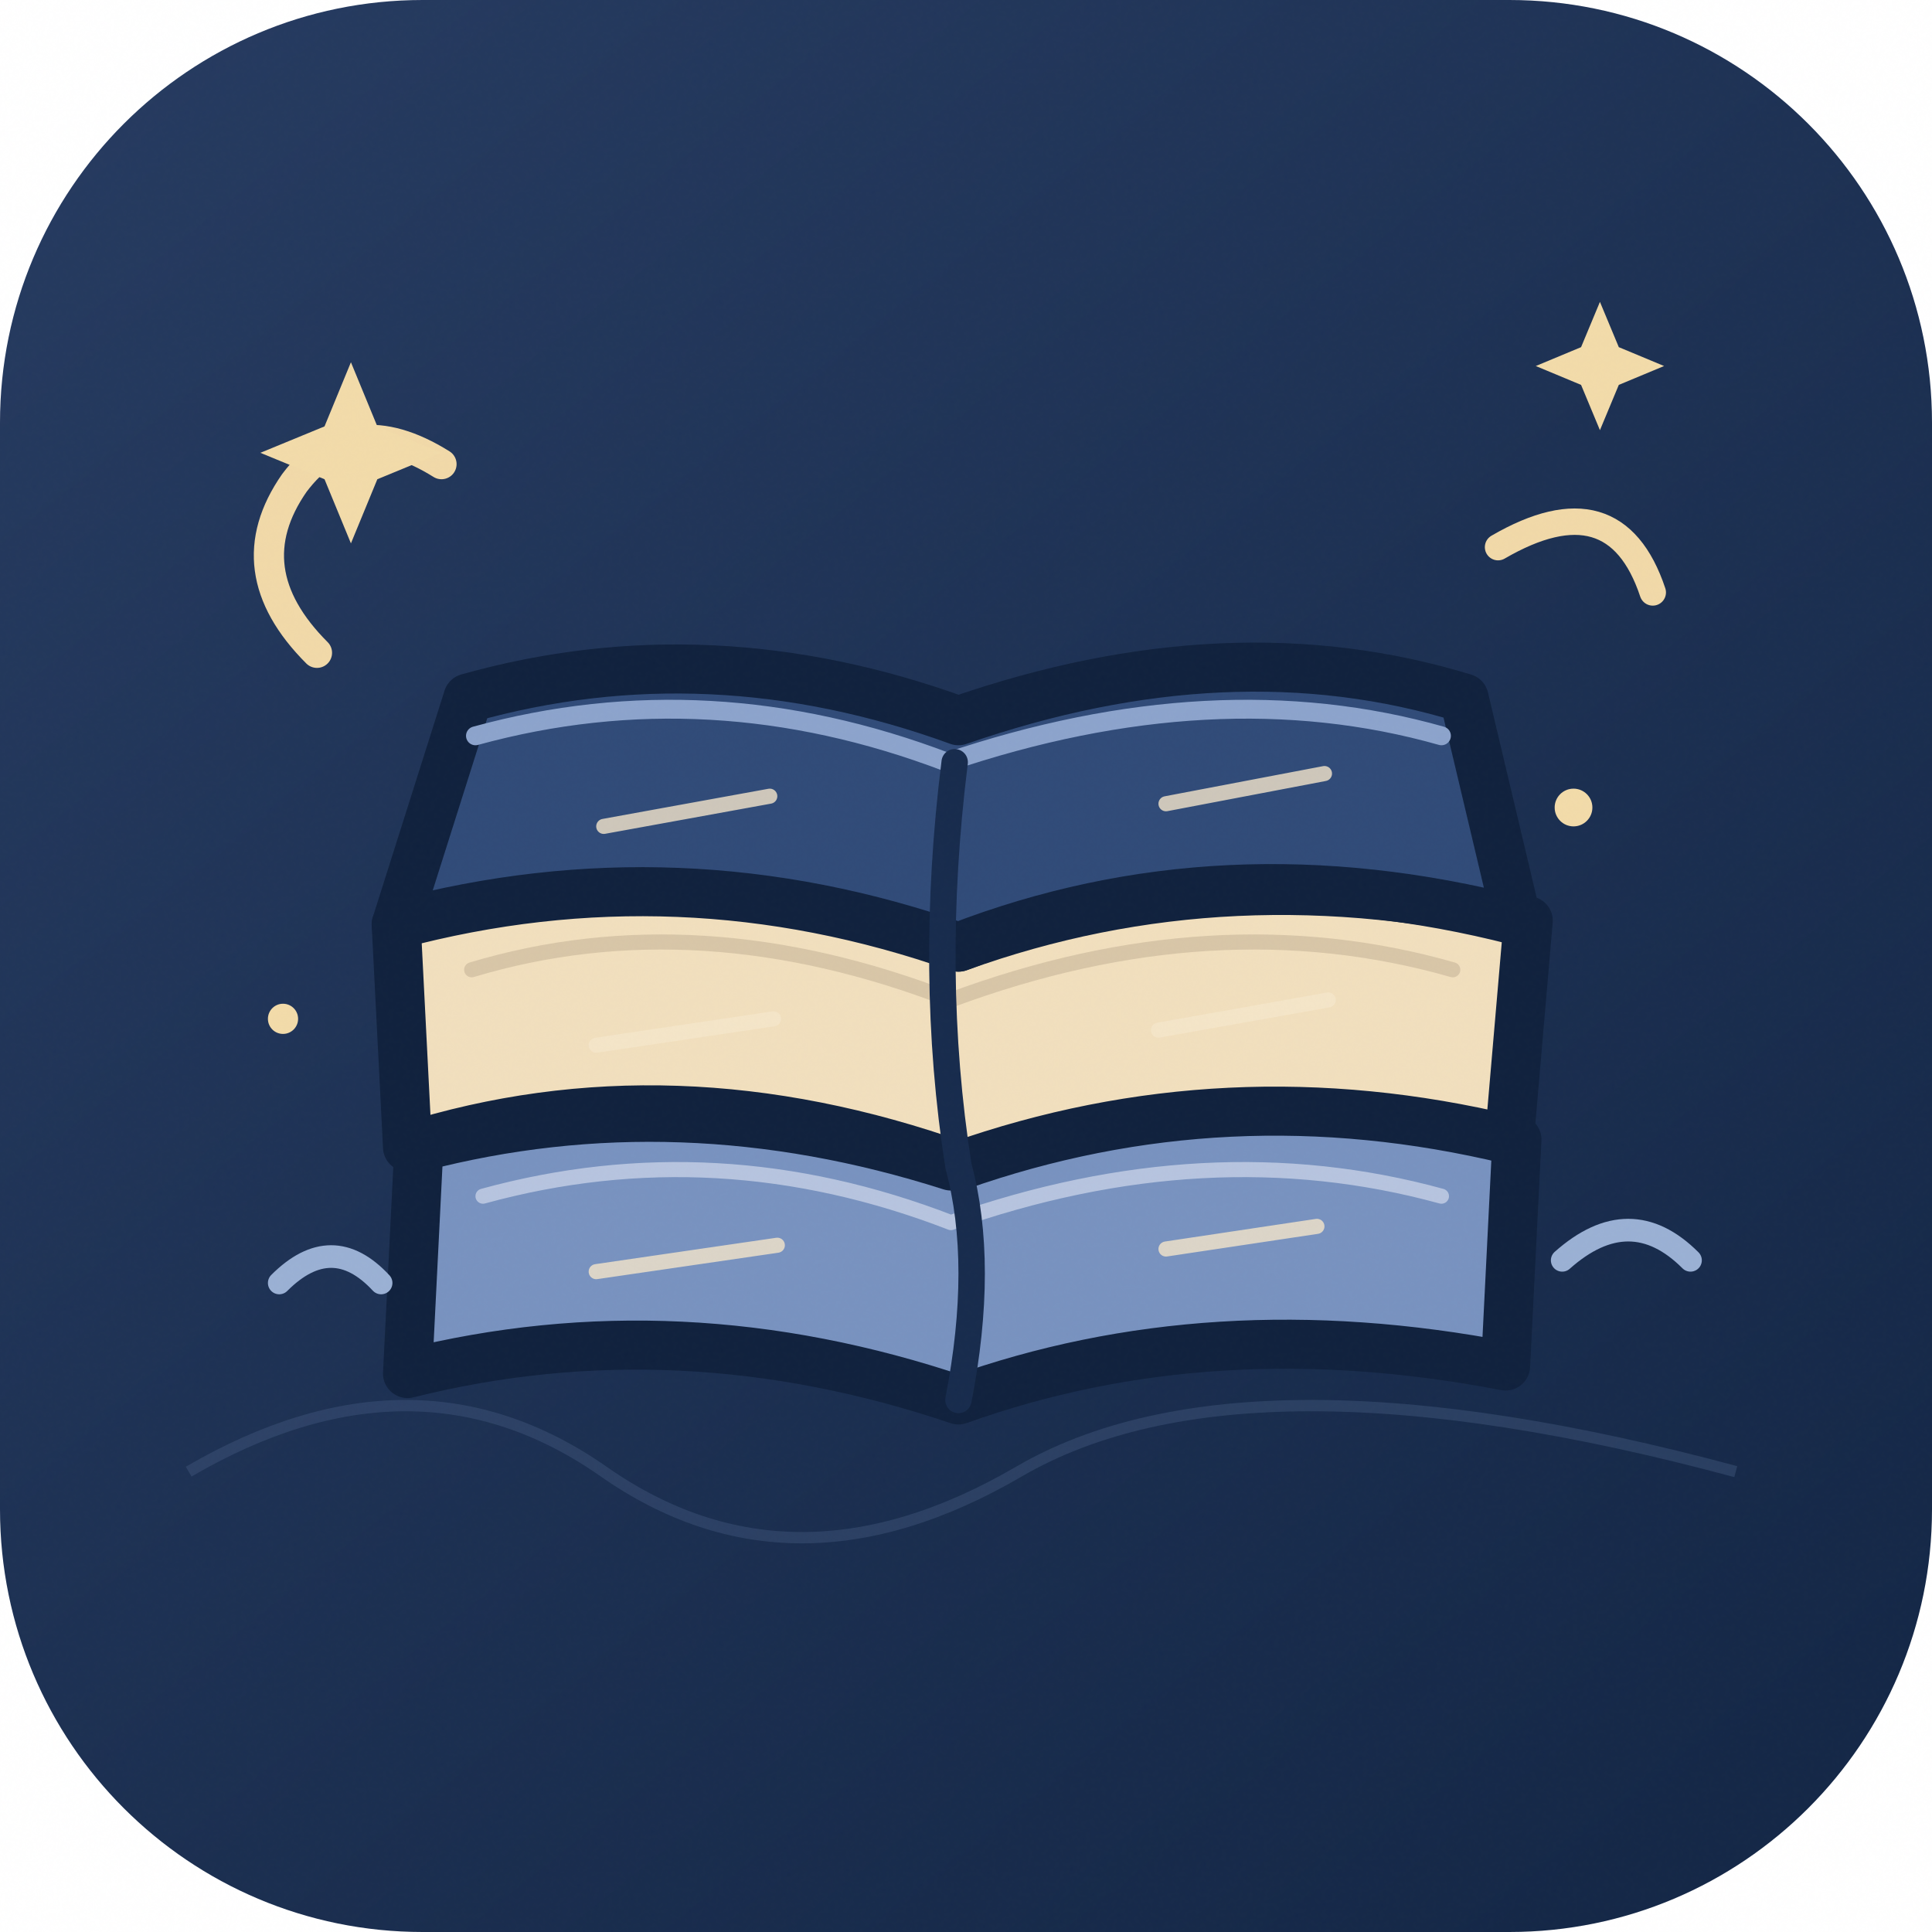
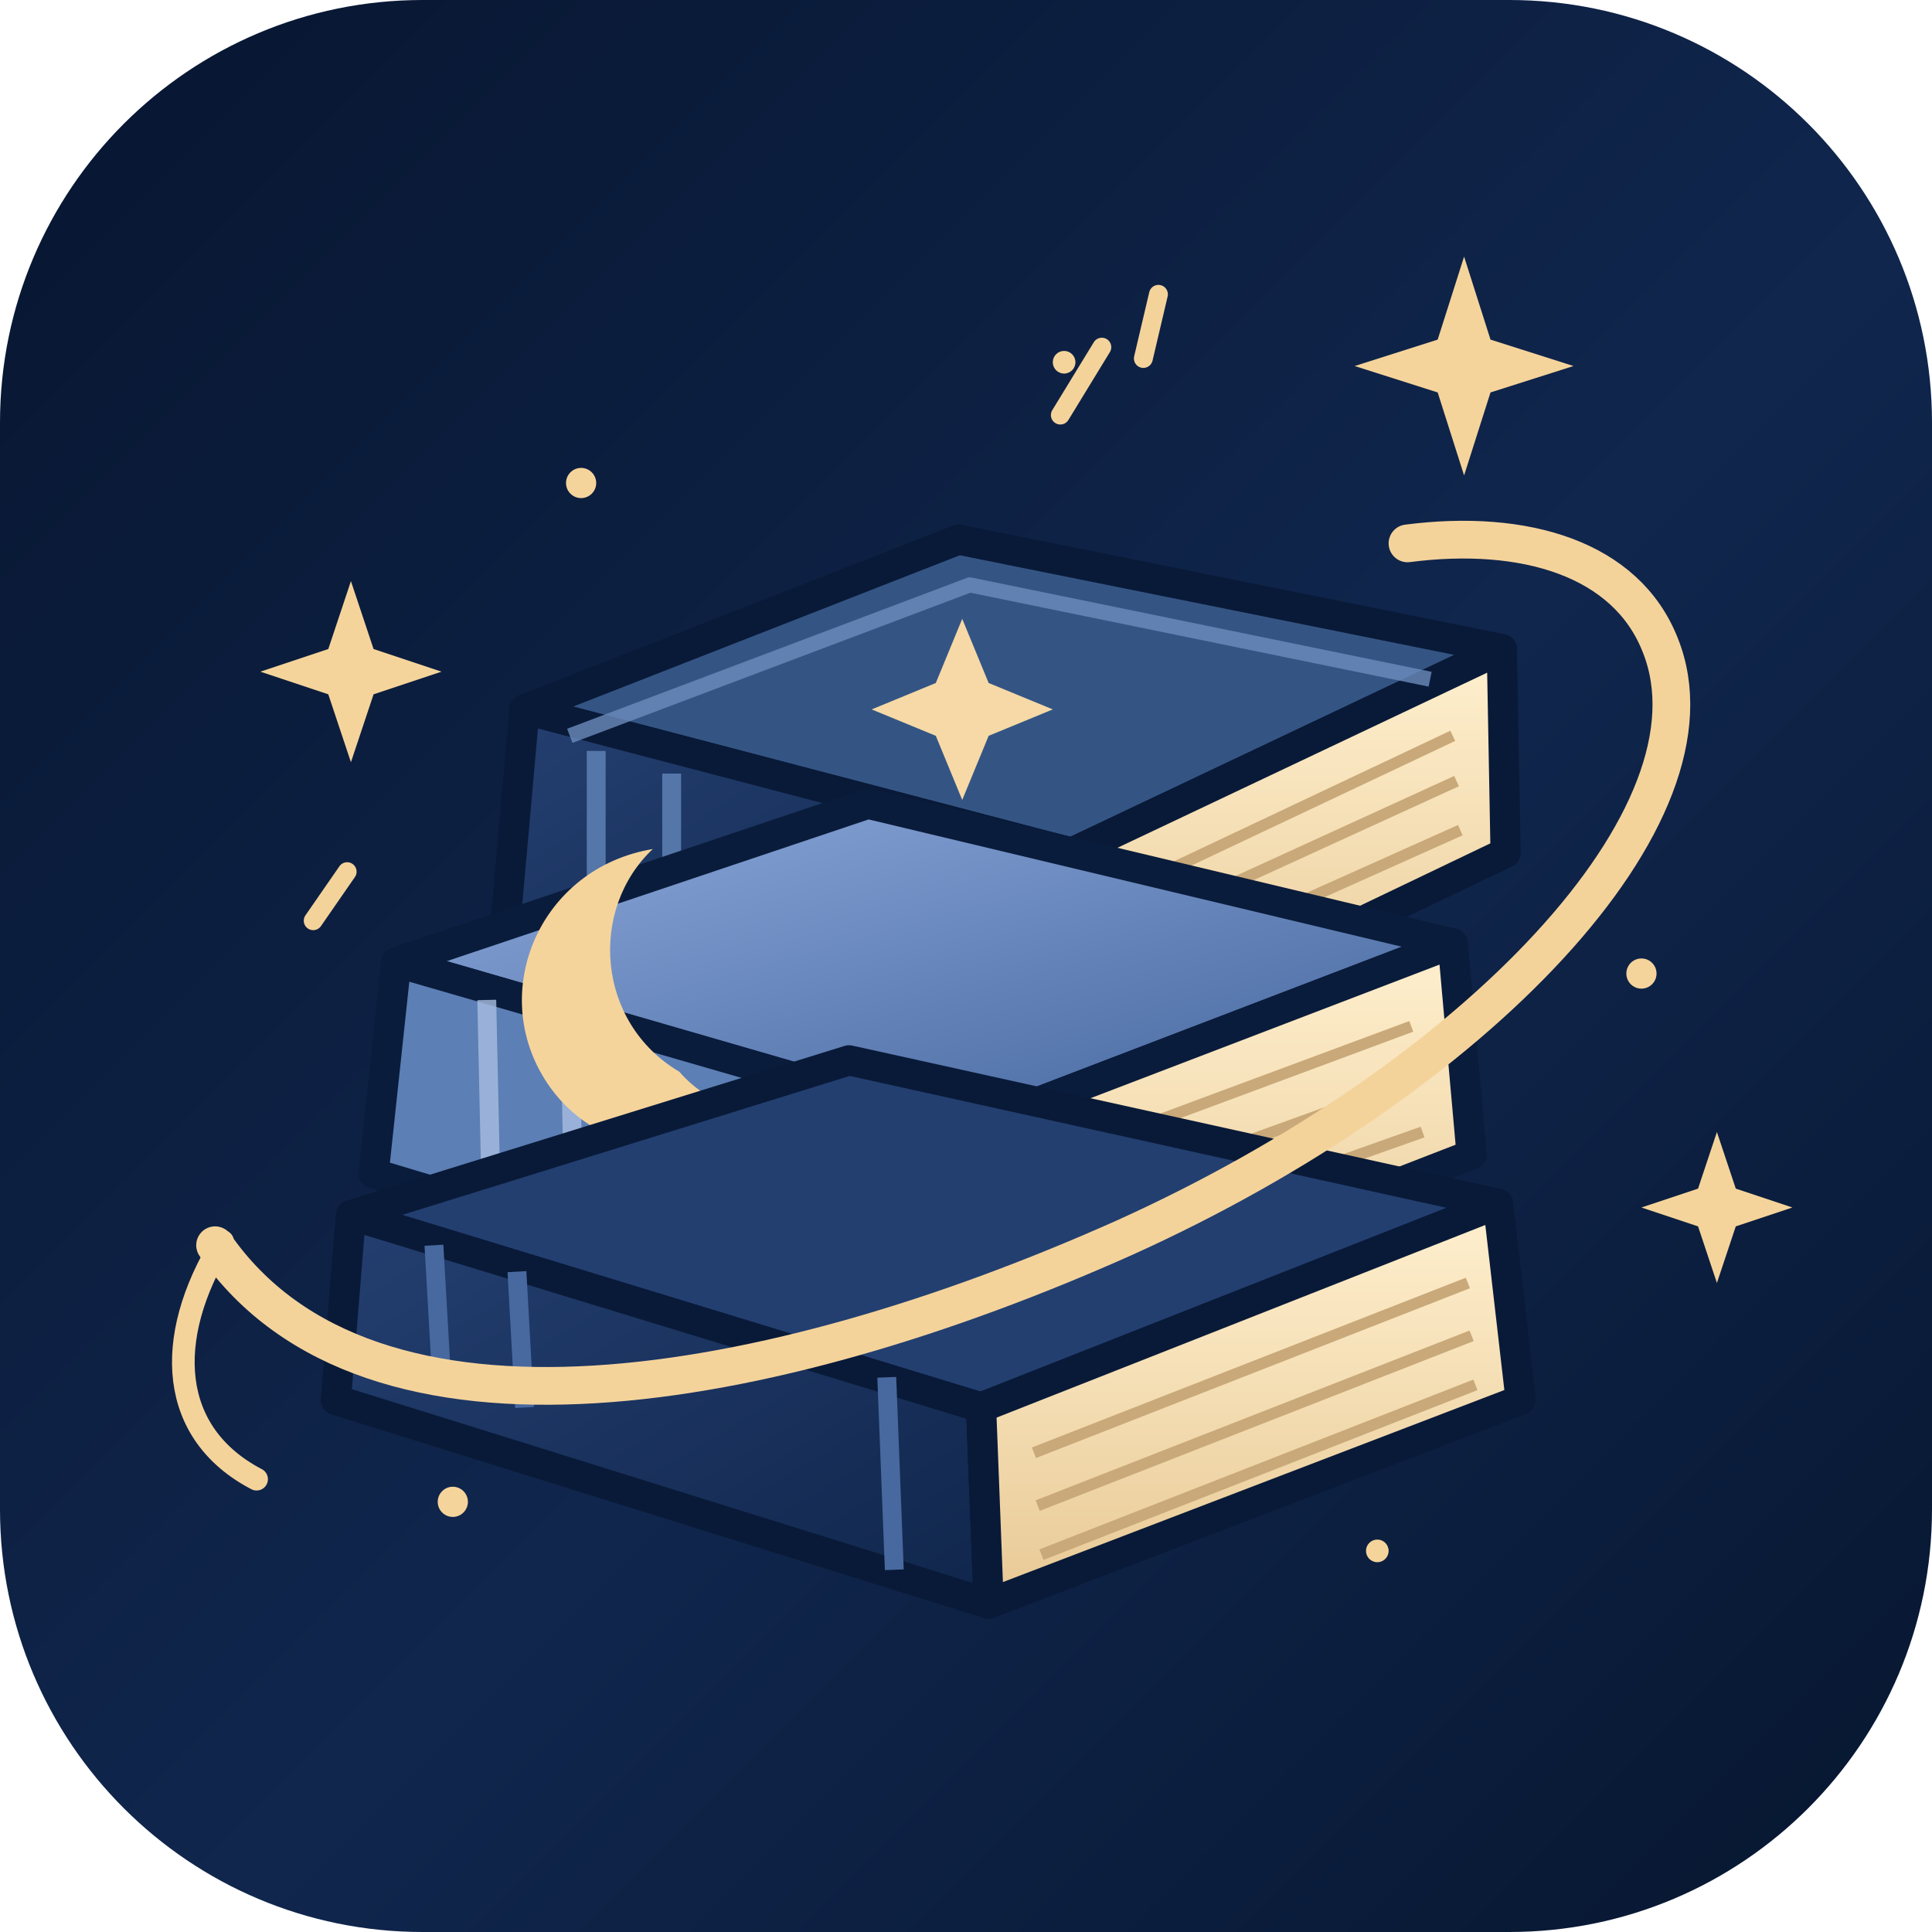
<svg xmlns="http://www.w3.org/2000/svg" viewBox="0 0 512 512">
  <defs>
-     <linearGradient id="bg" x2="0.8" y2="1">
-       <stop stop-color="#263b61" />
-       <stop offset="1" stop-color="#142747" />
+     <linearGradient id="night" x1="0" y1="0" x2="1" y2="1">
+       <stop stop-color="#07152f" />
+       <stop offset=".55" stop-color="#10264d" />
+       <stop offset="1" stop-color="#07162f" />
    </linearGradient>
-     <filter id="grain">
-       <feTurbulence type="fractalNoise" baseFrequency=".72" numOctaves="2" stitchTiles="stitch" />
-       <feColorMatrix values="1 0 0 0 0 0 1 0 0 0 0 0 1 0 0 0 0 0 .09 0" />
-     </filter>
+     <linearGradient id="blueCover" x1="0" y1="0" x2="0.9" y2="1">
+       <stop stop-color="#8da9dc" />
+       <stop offset="1" stop-color="#45679e" />
+     </linearGradient>
+     <linearGradient id="navyCover" x1="0" y1="0" x2="1" y2="1">
+       <stop stop-color="#243f70" />
+       <stop offset="1" stop-color="#10264c" />
+     </linearGradient>
+     <linearGradient id="pages" x1="0" y1="0" x2="0" y2="1">
+       <stop stop-color="#fff0cf" />
+       <stop offset="1" stop-color="#e8c995" />
+     </linearGradient>
  </defs>
-   <rect width="512" height="512" rx="112" fill="url(#bg)" />
-   <path d="M50 390 Q110 355 160 390 T270 390 T460 390" fill="none" stroke="#40577c" stroke-width="3" opacity=".45" />
-   <g stroke="#10213d" stroke-width="13" stroke-linecap="round" stroke-linejoin="round">
-     <path d="M111 304 Q180 286 252 309 Q324 282 402 302 L399 362 Q321 347 254 371 Q180 346 108 364Z" fill="#7892bf" />
-     <path d="M105 245 Q179 223 254 251 Q326 225 405 244 L400 302 Q325 284 254 309 Q178 282 108 304Z" fill="#f1dfbd" />
-     <path d="M124 185 Q188 167 254 191 Q326 166 388 185 L402 244 Q324 224 254 251 Q180 225 105 245Z" fill="#304b78" />
+   <rect width="512" height="512" rx="112" fill="url(#night)" />
+   <g fill="#f5d49b">
+     <circle cx="154" cy="128" r="4" />
+     <circle cx="282" cy="96" r="3" />
+     <circle cx="435" cy="258" r="4" />
+     <circle cx="120" cy="398" r="4" />
+     <circle cx="365" cy="411" r="3" />
+     <path d="M388 68l7 22 22 7-22 7-7 22-7-22-22-7 22-7z" />
+     <path d="M93 154l6 18 18 6-18 6-6 18-6-18-18-6 18-6z" />
+     <path d="M220 359l5 15 15 5-15 5-5 15-5-15-15-5 15-5z" />
+     <path d="M455 300l5 15 15 5-15 5-5 15-5-15-15-5 15-5z" />
  </g>
-   <g fill="none" stroke-linecap="round" stroke-linejoin="round">
-     <path d="M126 195 Q188 178 251 202 Q322 178 382 195" stroke="#8ca3cc" stroke-width="5" />
-     <path d="M125 257 Q185 239 252 265 Q322 239 385 257" stroke="#d8c6a7" stroke-width="4" />
-     <path d="M128 317 Q190 300 252 324 Q320 300 382 317" stroke="#b6c4df" stroke-width="4" />
-     <path d="M253 202 Q246 258 254 309 Q261 335 254 371" stroke="#172b4d" stroke-width="7" />
-     <path d="M160 219 l44 -8 M309 213 l42 -8 M158 277 l47 -7 M307 273 l45 -8 M158 337 l48 -7 M309 331 l40 -6" stroke="#f5e6ca" stroke-width="4" opacity=".8" />
-     <path d="M84 173 Q62 151 78 128 Q93 108 117 123" stroke="#f1d9a8" stroke-width="8" />
-     <path d="M397 145 Q428 127 438 157" stroke="#f1d9a8" stroke-width="7" />
-     <path d="M414 334 q18 -16 34 0 M74 340 q14 -14 27 0" stroke="#9ab0d4" stroke-width="6" />
+   <g stroke="#091a38" stroke-width="8" stroke-linejoin="round">
+     <path d="M139 188 254 143 398 172 284 226Z" fill="#345584" />
+     <path d="M139 188 284 226 282 282 134 244Z" fill="url(#navyCover)" />
+     <path d="M284 226 398 172 399 226 282 282Z" fill="url(#pages)" />
+     <path d="M294 238 385 195M292 250 386 207M291 263 387 220" fill="none" stroke="#c9a979" stroke-width="3" />
+     <path d="M151 195 257 155 379 180" fill="none" stroke="#6c8cbd" stroke-width="4" opacity=".8" />
+     <path d="M158 199 158 238M178 205 178 244M260 228 260 275" fill="none" stroke="#5576a9" stroke-width="5" />
  </g>
-   <g fill="#f2dba9">
-     <path d="M93 96 l7 17 17 7 -17 7 -7 17 -7 -17 -17 -7 17 -7z" />
-     <circle cx="417" cy="214" r="5" />
-     <circle cx="75" cy="270" r="4" />
-     <path d="M424 80 l5 12 12 5 -12 5 -5 12 -5 -12 -12 -5 12 -5z" />
+   <g stroke="#0a1c3b" stroke-width="8" stroke-linejoin="round">
+     <path d="M105 255 230 213 385 250 257 299Z" fill="url(#blueCover)" />
+     <path d="M105 255 257 299 256 358 99 311Z" fill="#5c7fb5" />
+     <path d="M257 299 385 250 390 306 256 358Z" fill="url(#pages)" />
+     <path d="M269 311 374 272M268 325 376 286M267 339 377 300" fill="none" stroke="#c9a979" stroke-width="3" />
+     <path d="M129 265 130 311M151 271 152 318M232 292 232 348" fill="none" stroke="#a9bee1" stroke-width="5" opacity=".8" />
+     <path d="M180 284c-22-13-24-43-7-59-30 5-44 38-28 62 14 21 44 23 63 7-11 2-21-2-28-10Z" fill="#f5d49b" stroke="none" />
  </g>
-   <rect width="512" height="512" rx="112" filter="url(#grain)" opacity=".16" />
+   <g stroke="#091a38" stroke-width="8" stroke-linejoin="round">
+     <path d="M93 322 225 281 397 319 260 373Z" fill="#233f70" />
+     <path d="M93 322 260 373 262 425 89 371Z" fill="url(#navyCover)" />
+     <path d="M260 373 397 319 403 371 262 425Z" fill="url(#pages)" />
+     <path d="M274 385 389 340M275 399 390 354M276 412 391 367" fill="none" stroke="#c9a979" stroke-width="3" />
+     <path d="M115 330 117 365M137 337 139 373M235 365 237 416" fill="none" stroke="#47699f" stroke-width="5" />
+   </g>
+   <path d="M57 330C98 389 204 370 298 328c93-42 160-112 142-157-9-23-36-31-67-27" fill="none" stroke="#f4d39b" stroke-width="10" stroke-linecap="round" />
+   <path d="M59 329C43 355 45 380 68 392" fill="none" stroke="#f4d39b" stroke-width="6" stroke-linecap="round" />
+   <path d="M255 164l7 17 17 7-17 7-7 17-7-17-17-7 17-7z" fill="#f6d9a6" />
+   <g fill="none" stroke="#f4d39b" stroke-width="5" stroke-linecap="round">
+     <path d="M292 92l-11 18M307 78l-4 17" />
+     <path d="M92 231l-9 13" />
+   </g>
</svg>
